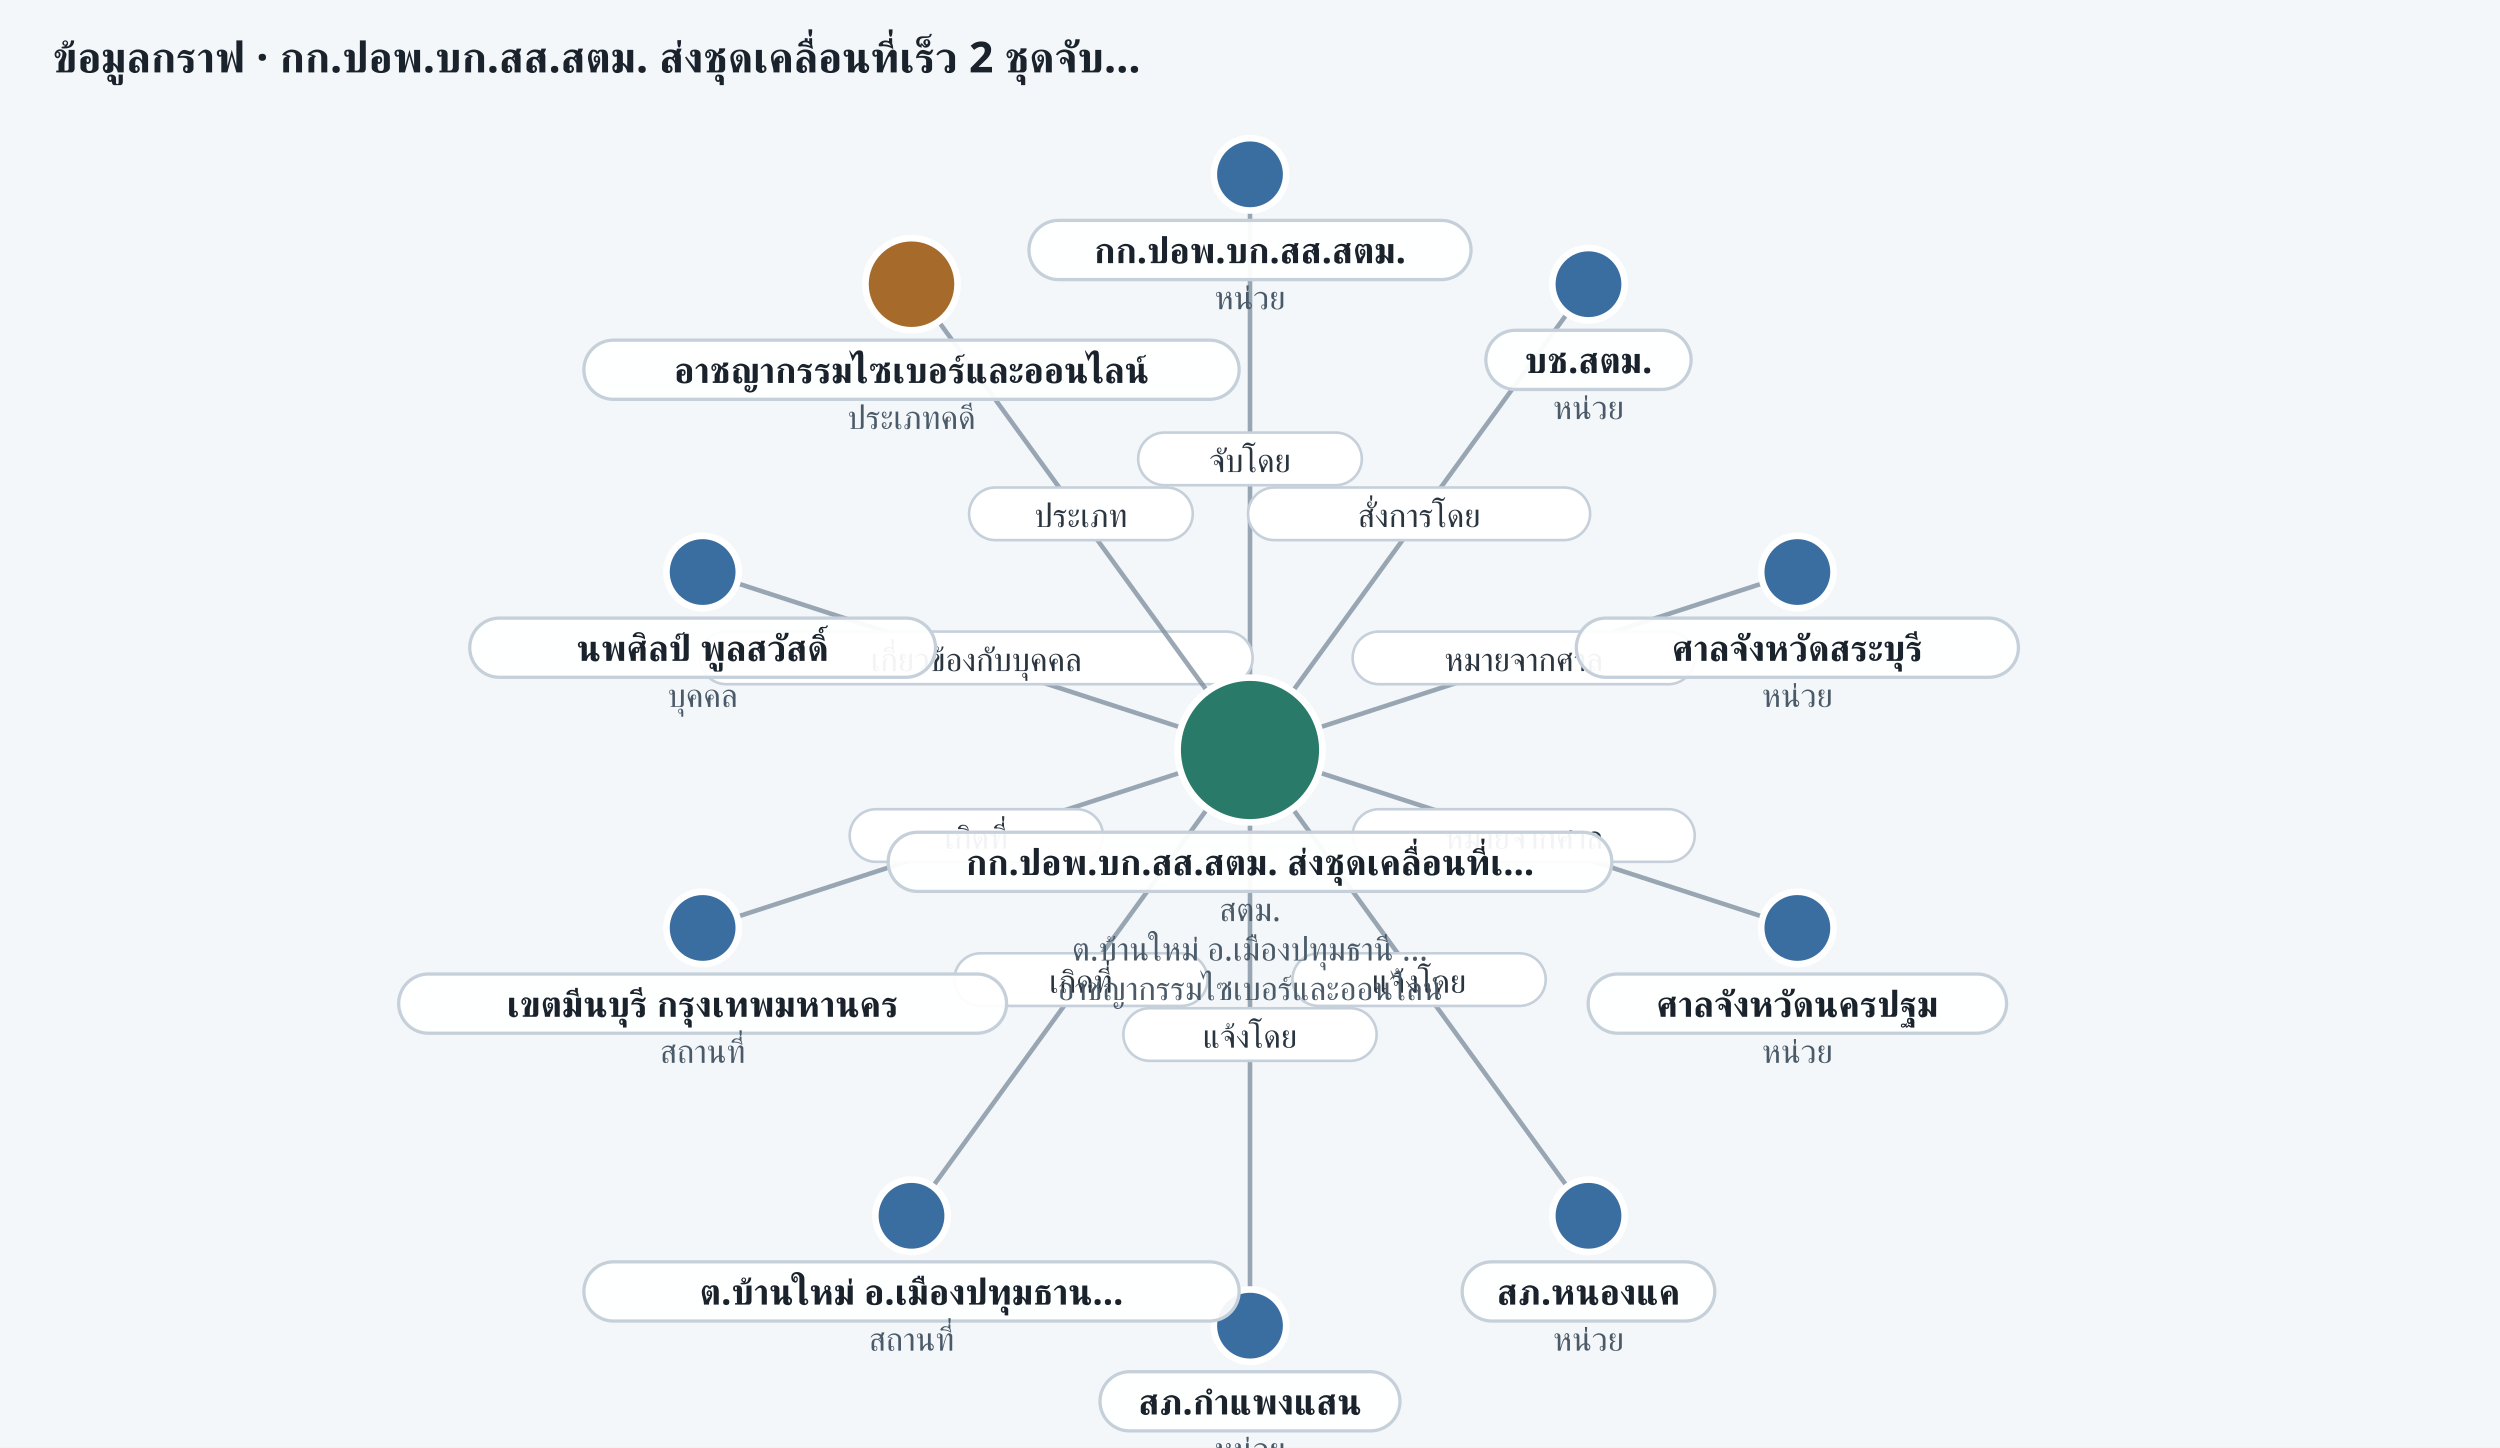
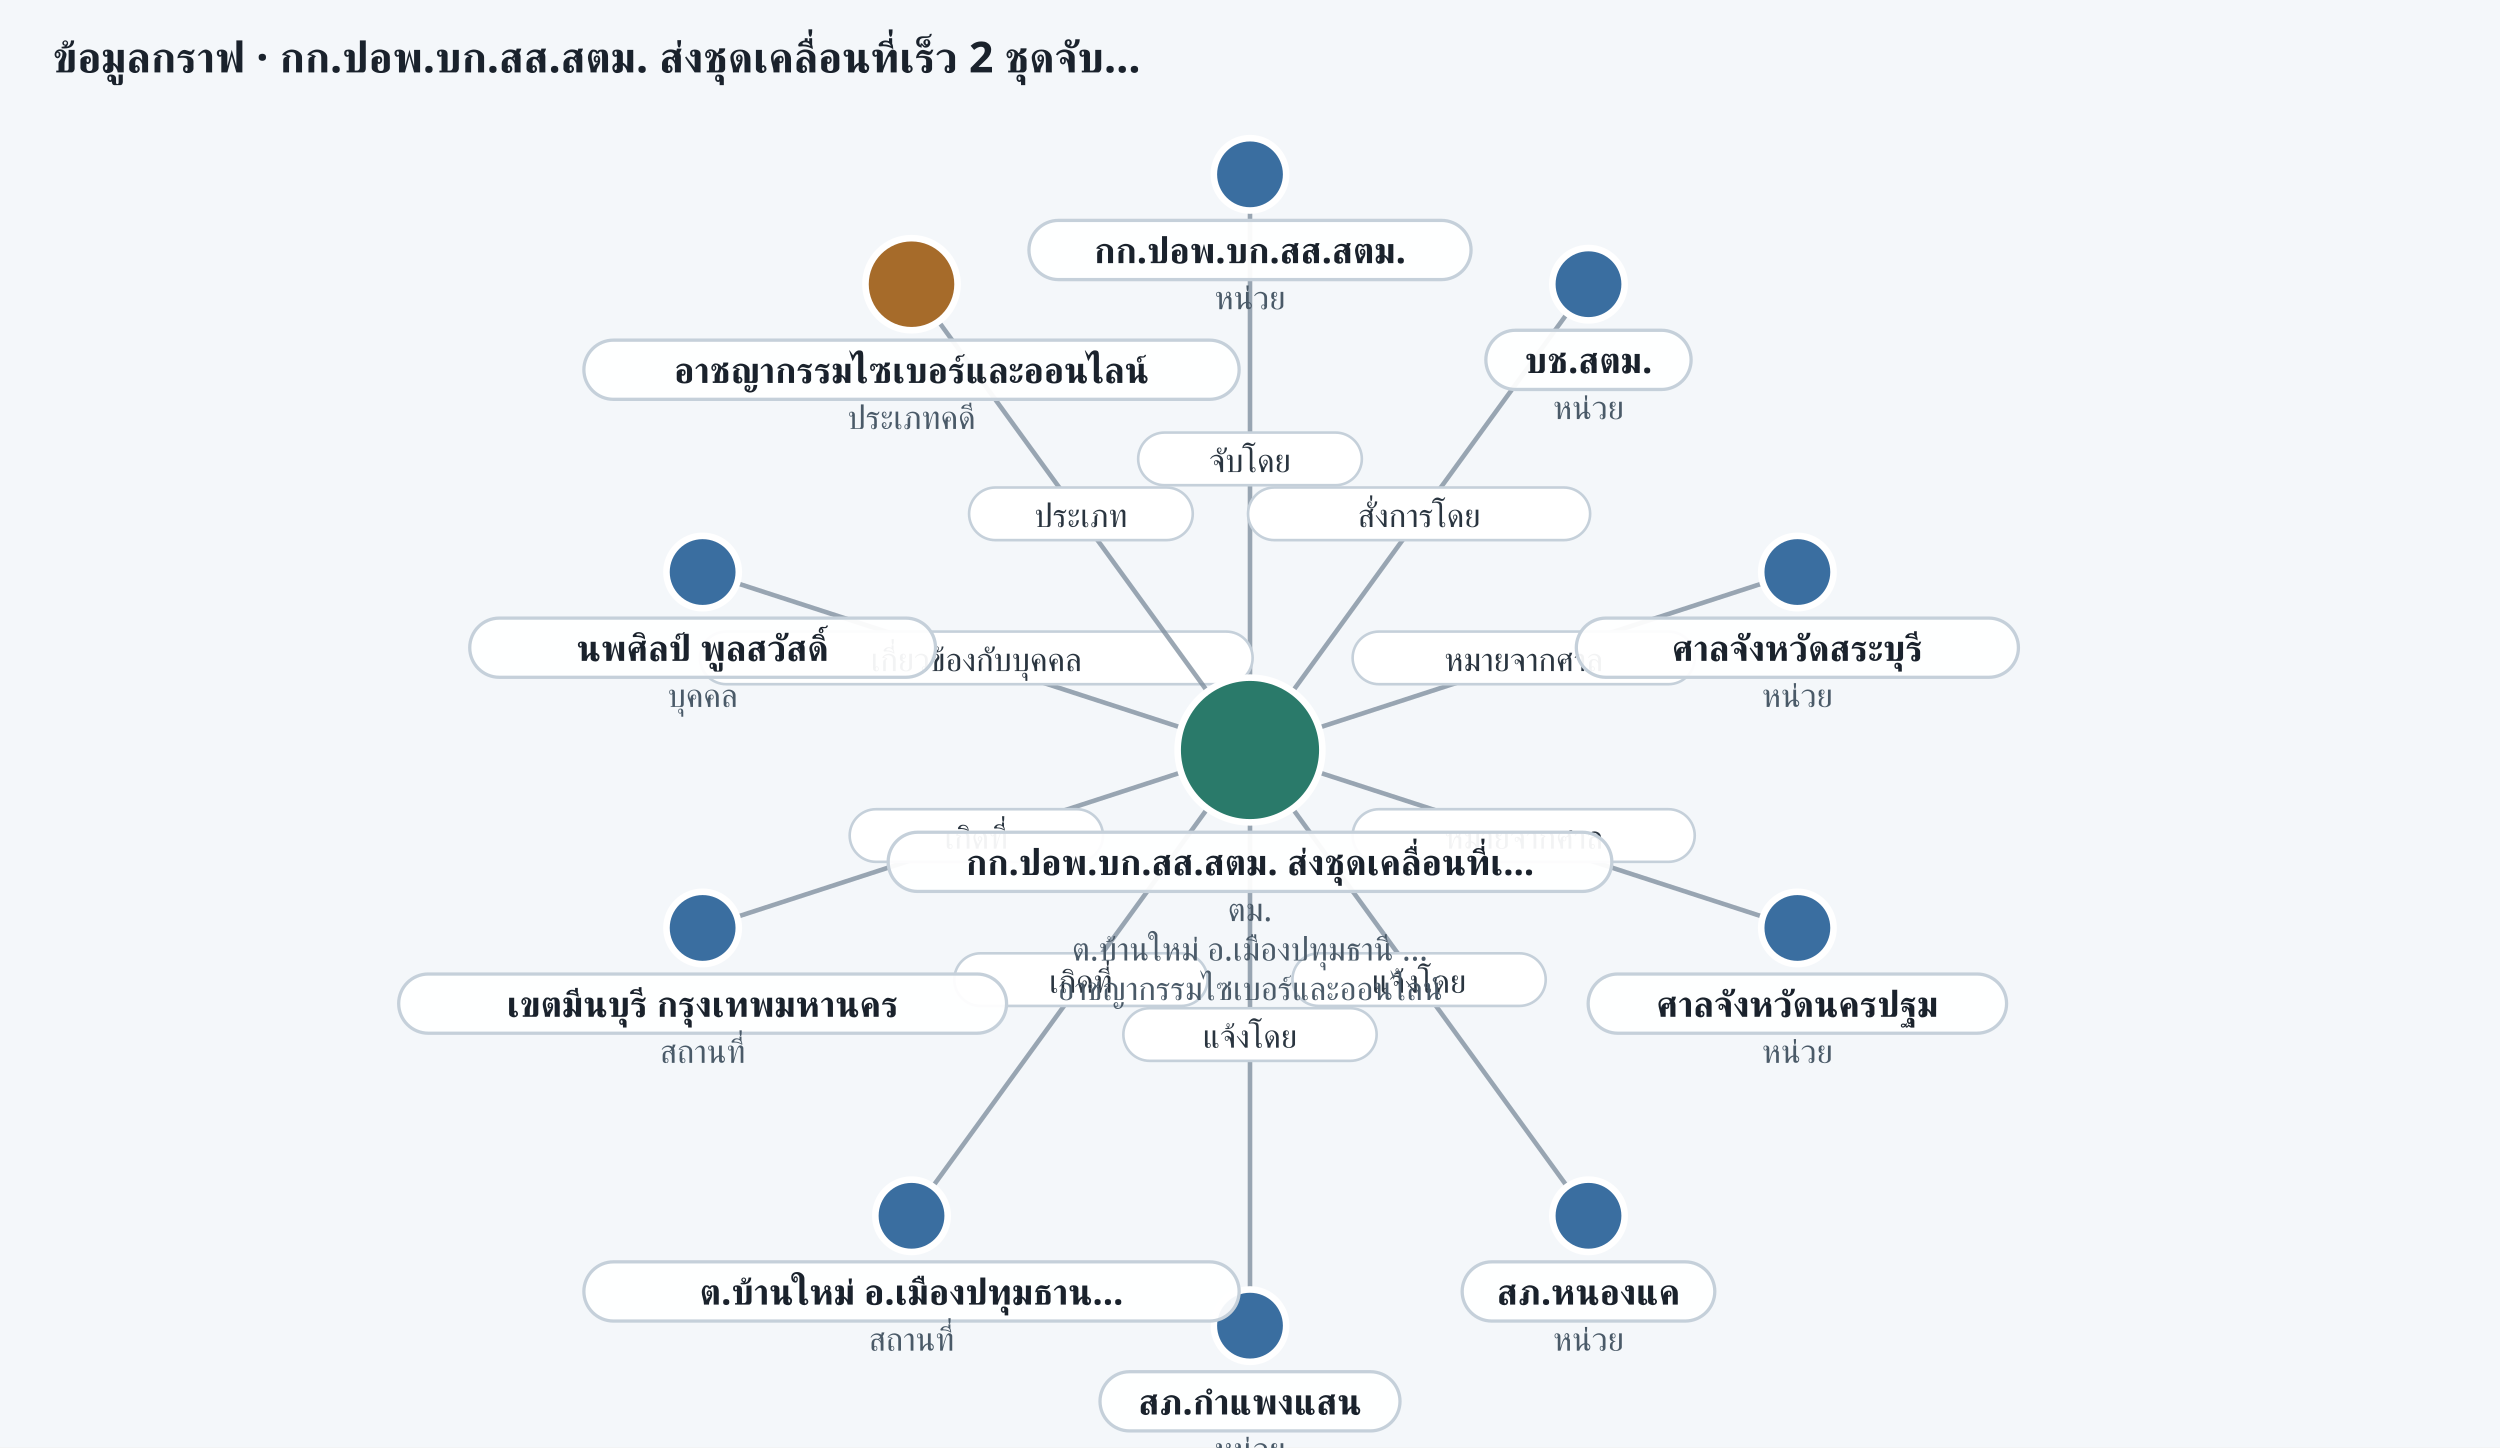
<svg xmlns="http://www.w3.org/2000/svg" width="760" height="440" viewBox="0 0 760 440" role="img" aria-label="ego graph 20261119-cyber-line-04">
  <rect width="100%" height="100%" fill="#f4f7fa" />
  <text x="16" y="22" font-size="13" font-weight="700" fill="#1a222c" font-family="Sarabun, Anuphan, sans-serif">ข้อมูลกราฟ · กก.ปอพ.บก.สส.สตม. ส่งชุดเคลื่อนที่เร็ว 2 ชุดจับ…</text>
  <line x1="380.0" y1="228.0" x2="380.0" y2="53.0" stroke="#7a8a9a" stroke-width="1.4" opacity="0.75" />
  <rect x="346.0" y="131.5" width="68.0" height="16" rx="8" fill="#fff" stroke="#c5d0da" stroke-width="0.8" />
  <text x="380.0" y="143.5" text-anchor="middle" font-size="10" fill="#2a3540" font-family="Sarabun, Anuphan, sans-serif">จับโดย</text>
  <line x1="380.0" y1="228.0" x2="482.9" y2="86.4" stroke="#7a8a9a" stroke-width="1.4" opacity="0.75" />
  <rect x="379.4" y="148.2" width="104.0" height="16" rx="8" fill="#fff" stroke="#c5d0da" stroke-width="0.8" />
  <text x="431.4" y="160.2" text-anchor="middle" font-size="10" fill="#2a3540" font-family="Sarabun, Anuphan, sans-serif">สั่งการโดย</text>
  <line x1="380.0" y1="228.0" x2="546.4" y2="173.9" stroke="#7a8a9a" stroke-width="1.4" opacity="0.75" />
  <rect x="411.2" y="192.0" width="104.0" height="16" rx="8" fill="#fff" stroke="#c5d0da" stroke-width="0.8" />
  <text x="463.2" y="204.0" text-anchor="middle" font-size="10" fill="#2a3540" font-family="Sarabun, Anuphan, sans-serif">หมายจากศาล</text>
  <line x1="380.0" y1="228.0" x2="546.4" y2="282.1" stroke="#7a8a9a" stroke-width="1.4" opacity="0.75" />
  <rect x="411.2" y="246.0" width="104.0" height="16" rx="8" fill="#fff" stroke="#c5d0da" stroke-width="0.8" />
  <text x="463.2" y="258.0" text-anchor="middle" font-size="10" fill="#2a3540" font-family="Sarabun, Anuphan, sans-serif">หมายจากศาล</text>
  <line x1="380.0" y1="228.0" x2="482.9" y2="369.6" stroke="#7a8a9a" stroke-width="1.4" opacity="0.75" />
  <rect x="392.9" y="289.8" width="77.0" height="16" rx="8" fill="#fff" stroke="#c5d0da" stroke-width="0.8" />
  <text x="431.4" y="301.8" text-anchor="middle" font-size="10" fill="#2a3540" font-family="Sarabun, Anuphan, sans-serif">แจ้งโดย</text>
  <line x1="380.0" y1="228.0" x2="380.0" y2="403.0" stroke="#7a8a9a" stroke-width="1.4" opacity="0.75" />
  <rect x="341.5" y="306.5" width="77.0" height="16" rx="8" fill="#fff" stroke="#c5d0da" stroke-width="0.8" />
  <text x="380.0" y="318.5" text-anchor="middle" font-size="10" fill="#2a3540" font-family="Sarabun, Anuphan, sans-serif">แจ้งโดย</text>
  <line x1="380.0" y1="228.0" x2="277.1" y2="369.6" stroke="#7a8a9a" stroke-width="1.4" opacity="0.75" />
  <rect x="290.1" y="289.8" width="77.0" height="16" rx="8" fill="#fff" stroke="#c5d0da" stroke-width="0.8" />
  <text x="328.6" y="301.8" text-anchor="middle" font-size="10" fill="#2a3540" font-family="Sarabun, Anuphan, sans-serif">เกิดที่</text>
  <line x1="380.0" y1="228.0" x2="213.6" y2="282.1" stroke="#7a8a9a" stroke-width="1.4" opacity="0.75" />
  <rect x="258.3" y="246.0" width="77.0" height="16" rx="8" fill="#fff" stroke="#c5d0da" stroke-width="0.8" />
  <text x="296.8" y="258.0" text-anchor="middle" font-size="10" fill="#2a3540" font-family="Sarabun, Anuphan, sans-serif">เกิดที่</text>
  <line x1="380.0" y1="228.0" x2="213.6" y2="173.9" stroke="#7a8a9a" stroke-width="1.4" opacity="0.75" />
  <rect x="212.8" y="192.0" width="168.0" height="16" rx="8" fill="#fff" stroke="#c5d0da" stroke-width="0.8" />
  <text x="296.8" y="204.0" text-anchor="middle" font-size="10" fill="#2a3540" font-family="Sarabun, Anuphan, sans-serif">เกี่ยวข้องกับบุคคล</text>
  <line x1="380.0" y1="228.0" x2="277.1" y2="86.4" stroke="#7a8a9a" stroke-width="1.4" opacity="0.75" />
  <rect x="294.6" y="148.2" width="68.0" height="16" rx="8" fill="#fff" stroke="#c5d0da" stroke-width="0.8" />
  <text x="328.6" y="160.2" text-anchor="middle" font-size="10" fill="#2a3540" font-family="Sarabun, Anuphan, sans-serif">ประเภท</text>
  <circle cx="380.0" cy="228.0" r="22" fill="#2a7a6a" stroke="#fff" stroke-width="2" />
  <rect x="270.0" y="253.0" width="220.0" height="18" rx="9" fill="rgba(255,255,255,0.94)" stroke="#c5d0da" />
  <text x="380.0" y="266.0" text-anchor="middle" font-size="11" font-weight="600" fill="#1a222c" font-family="Sarabun, Anuphan, sans-serif">กก.ปอพ.บก.สส.สตม. ส่งชุดเคลื่อนที่เ…</text>
-   <text x="380.0" y="280.0" text-anchor="middle" font-size="10" fill="#4a5a68" font-family="Sarabun, Anuphan, sans-serif">สตม.</text>
+   <text x="380.0" y="280.0" text-anchor="middle" font-size="10" fill="#4a5a68" font-family="Sarabun, Anuphan, sans-serif">ตม.</text>
  <text x="380.0" y="292.0" text-anchor="middle" font-size="10" fill="#4a5a68" font-family="Sarabun, Anuphan, sans-serif">ต.บ้านใหม่ อ.เมืองปทุมธานี …</text>
  <text x="380.0" y="304.0" text-anchor="middle" font-size="10" fill="#4a5a68" font-family="Sarabun, Anuphan, sans-serif">อาชญากรรมไซเบอร์และออนไลน์</text>
  <circle cx="380.0" cy="53.0" r="11" fill="#3a6ea0" stroke="#fff" stroke-width="2" />
  <rect x="312.8" y="67.0" width="134.4" height="18" rx="9" fill="rgba(255,255,255,0.94)" stroke="#c5d0da" />
  <text x="380.0" y="80.0" text-anchor="middle" font-size="11" font-weight="600" fill="#1a222c" font-family="Sarabun, Anuphan, sans-serif">กก.ปอพ.บก.สส.สตม.</text>
  <text x="380.0" y="94.0" text-anchor="middle" font-size="10" fill="#4a5a68" font-family="Sarabun, Anuphan, sans-serif">หน่วย</text>
  <circle cx="482.9" cy="86.4" r="11" fill="#3a6ea0" stroke="#fff" stroke-width="2" />
  <rect x="451.7" y="100.4" width="62.4" height="18" rx="9" fill="rgba(255,255,255,0.94)" stroke="#c5d0da" />
  <text x="482.9" y="113.4" text-anchor="middle" font-size="11" font-weight="600" fill="#1a222c" font-family="Sarabun, Anuphan, sans-serif">บช.สตม.</text>
  <text x="482.9" y="127.4" text-anchor="middle" font-size="10" fill="#4a5a68" font-family="Sarabun, Anuphan, sans-serif">หน่วย</text>
  <circle cx="546.4" cy="173.9" r="11" fill="#3a6ea0" stroke="#fff" stroke-width="2" />
  <rect x="479.2" y="187.9" width="134.4" height="18" rx="9" fill="rgba(255,255,255,0.94)" stroke="#c5d0da" />
  <text x="546.4" y="200.9" text-anchor="middle" font-size="11" font-weight="600" fill="#1a222c" font-family="Sarabun, Anuphan, sans-serif">ศาลจังหวัดสระบุรี</text>
  <text x="546.4" y="214.9" text-anchor="middle" font-size="10" fill="#4a5a68" font-family="Sarabun, Anuphan, sans-serif">หน่วย</text>
  <circle cx="546.4" cy="282.1" r="11" fill="#3a6ea0" stroke="#fff" stroke-width="2" />
  <rect x="482.8" y="296.1" width="127.2" height="18" rx="9" fill="rgba(255,255,255,0.94)" stroke="#c5d0da" />
  <text x="546.4" y="309.1" text-anchor="middle" font-size="11" font-weight="600" fill="#1a222c" font-family="Sarabun, Anuphan, sans-serif">ศาลจังหวัดนครปฐม</text>
  <text x="546.4" y="323.1" text-anchor="middle" font-size="10" fill="#4a5a68" font-family="Sarabun, Anuphan, sans-serif">หน่วย</text>
  <circle cx="482.9" cy="369.6" r="11" fill="#3a6ea0" stroke="#fff" stroke-width="2" />
  <rect x="444.5" y="383.6" width="76.8" height="18" rx="9" fill="rgba(255,255,255,0.94)" stroke="#c5d0da" />
  <text x="482.9" y="396.6" text-anchor="middle" font-size="11" font-weight="600" fill="#1a222c" font-family="Sarabun, Anuphan, sans-serif">สภ.หนองแค</text>
  <text x="482.9" y="410.6" text-anchor="middle" font-size="10" fill="#4a5a68" font-family="Sarabun, Anuphan, sans-serif">หน่วย</text>
  <circle cx="380.0" cy="403.0" r="11" fill="#3a6ea0" stroke="#fff" stroke-width="2" />
  <rect x="334.4" y="417.0" width="91.2" height="18" rx="9" fill="rgba(255,255,255,0.94)" stroke="#c5d0da" />
  <text x="380.0" y="430.0" text-anchor="middle" font-size="11" font-weight="600" fill="#1a222c" font-family="Sarabun, Anuphan, sans-serif">สภ.กำแพงแสน</text>
  <text x="380.0" y="444.0" text-anchor="middle" font-size="10" fill="#4a5a68" font-family="Sarabun, Anuphan, sans-serif">หน่วย</text>
  <circle cx="277.1" cy="369.6" r="11" fill="#3a6ea0" stroke="#fff" stroke-width="2" />
  <rect x="177.5" y="383.6" width="199.2" height="18" rx="9" fill="rgba(255,255,255,0.94)" stroke="#c5d0da" />
  <text x="277.1" y="396.6" text-anchor="middle" font-size="11" font-weight="600" fill="#1a222c" font-family="Sarabun, Anuphan, sans-serif">ต.บ้านใหม่ อ.เมืองปทุมธาน…</text>
  <text x="277.1" y="410.6" text-anchor="middle" font-size="10" fill="#4a5a68" font-family="Sarabun, Anuphan, sans-serif">สถานที่</text>
  <circle cx="213.6" cy="282.1" r="11" fill="#3a6ea0" stroke="#fff" stroke-width="2" />
  <rect x="121.2" y="296.1" width="184.8" height="18" rx="9" fill="rgba(255,255,255,0.94)" stroke="#c5d0da" />
  <text x="213.6" y="309.1" text-anchor="middle" font-size="11" font-weight="600" fill="#1a222c" font-family="Sarabun, Anuphan, sans-serif">เขตมีนบุรี กรุงเทพมหานคร</text>
  <text x="213.6" y="323.1" text-anchor="middle" font-size="10" fill="#4a5a68" font-family="Sarabun, Anuphan, sans-serif">สถานที่</text>
  <circle cx="213.6" cy="173.9" r="11" fill="#3a6ea0" stroke="#fff" stroke-width="2" />
  <rect x="142.8" y="187.9" width="141.6" height="18" rx="9" fill="rgba(255,255,255,0.94)" stroke="#c5d0da" />
  <text x="213.6" y="200.9" text-anchor="middle" font-size="11" font-weight="600" fill="#1a222c" font-family="Sarabun, Anuphan, sans-serif">นพศิลป์ พูลสวัสดิ์</text>
  <text x="213.6" y="214.9" text-anchor="middle" font-size="10" fill="#4a5a68" font-family="Sarabun, Anuphan, sans-serif">บุคคล</text>
  <circle cx="277.1" cy="86.4" r="14" fill="#a66b2a" stroke="#fff" stroke-width="2" />
  <rect x="177.5" y="103.4" width="199.2" height="18" rx="9" fill="rgba(255,255,255,0.94)" stroke="#c5d0da" />
  <text x="277.1" y="116.4" text-anchor="middle" font-size="11" font-weight="600" fill="#1a222c" font-family="Sarabun, Anuphan, sans-serif">อาชญากรรมไซเบอร์และออนไลน์</text>
  <text x="277.1" y="130.4" text-anchor="middle" font-size="10" fill="#4a5a68" font-family="Sarabun, Anuphan, sans-serif">ประเภทคดี</text>
</svg>
